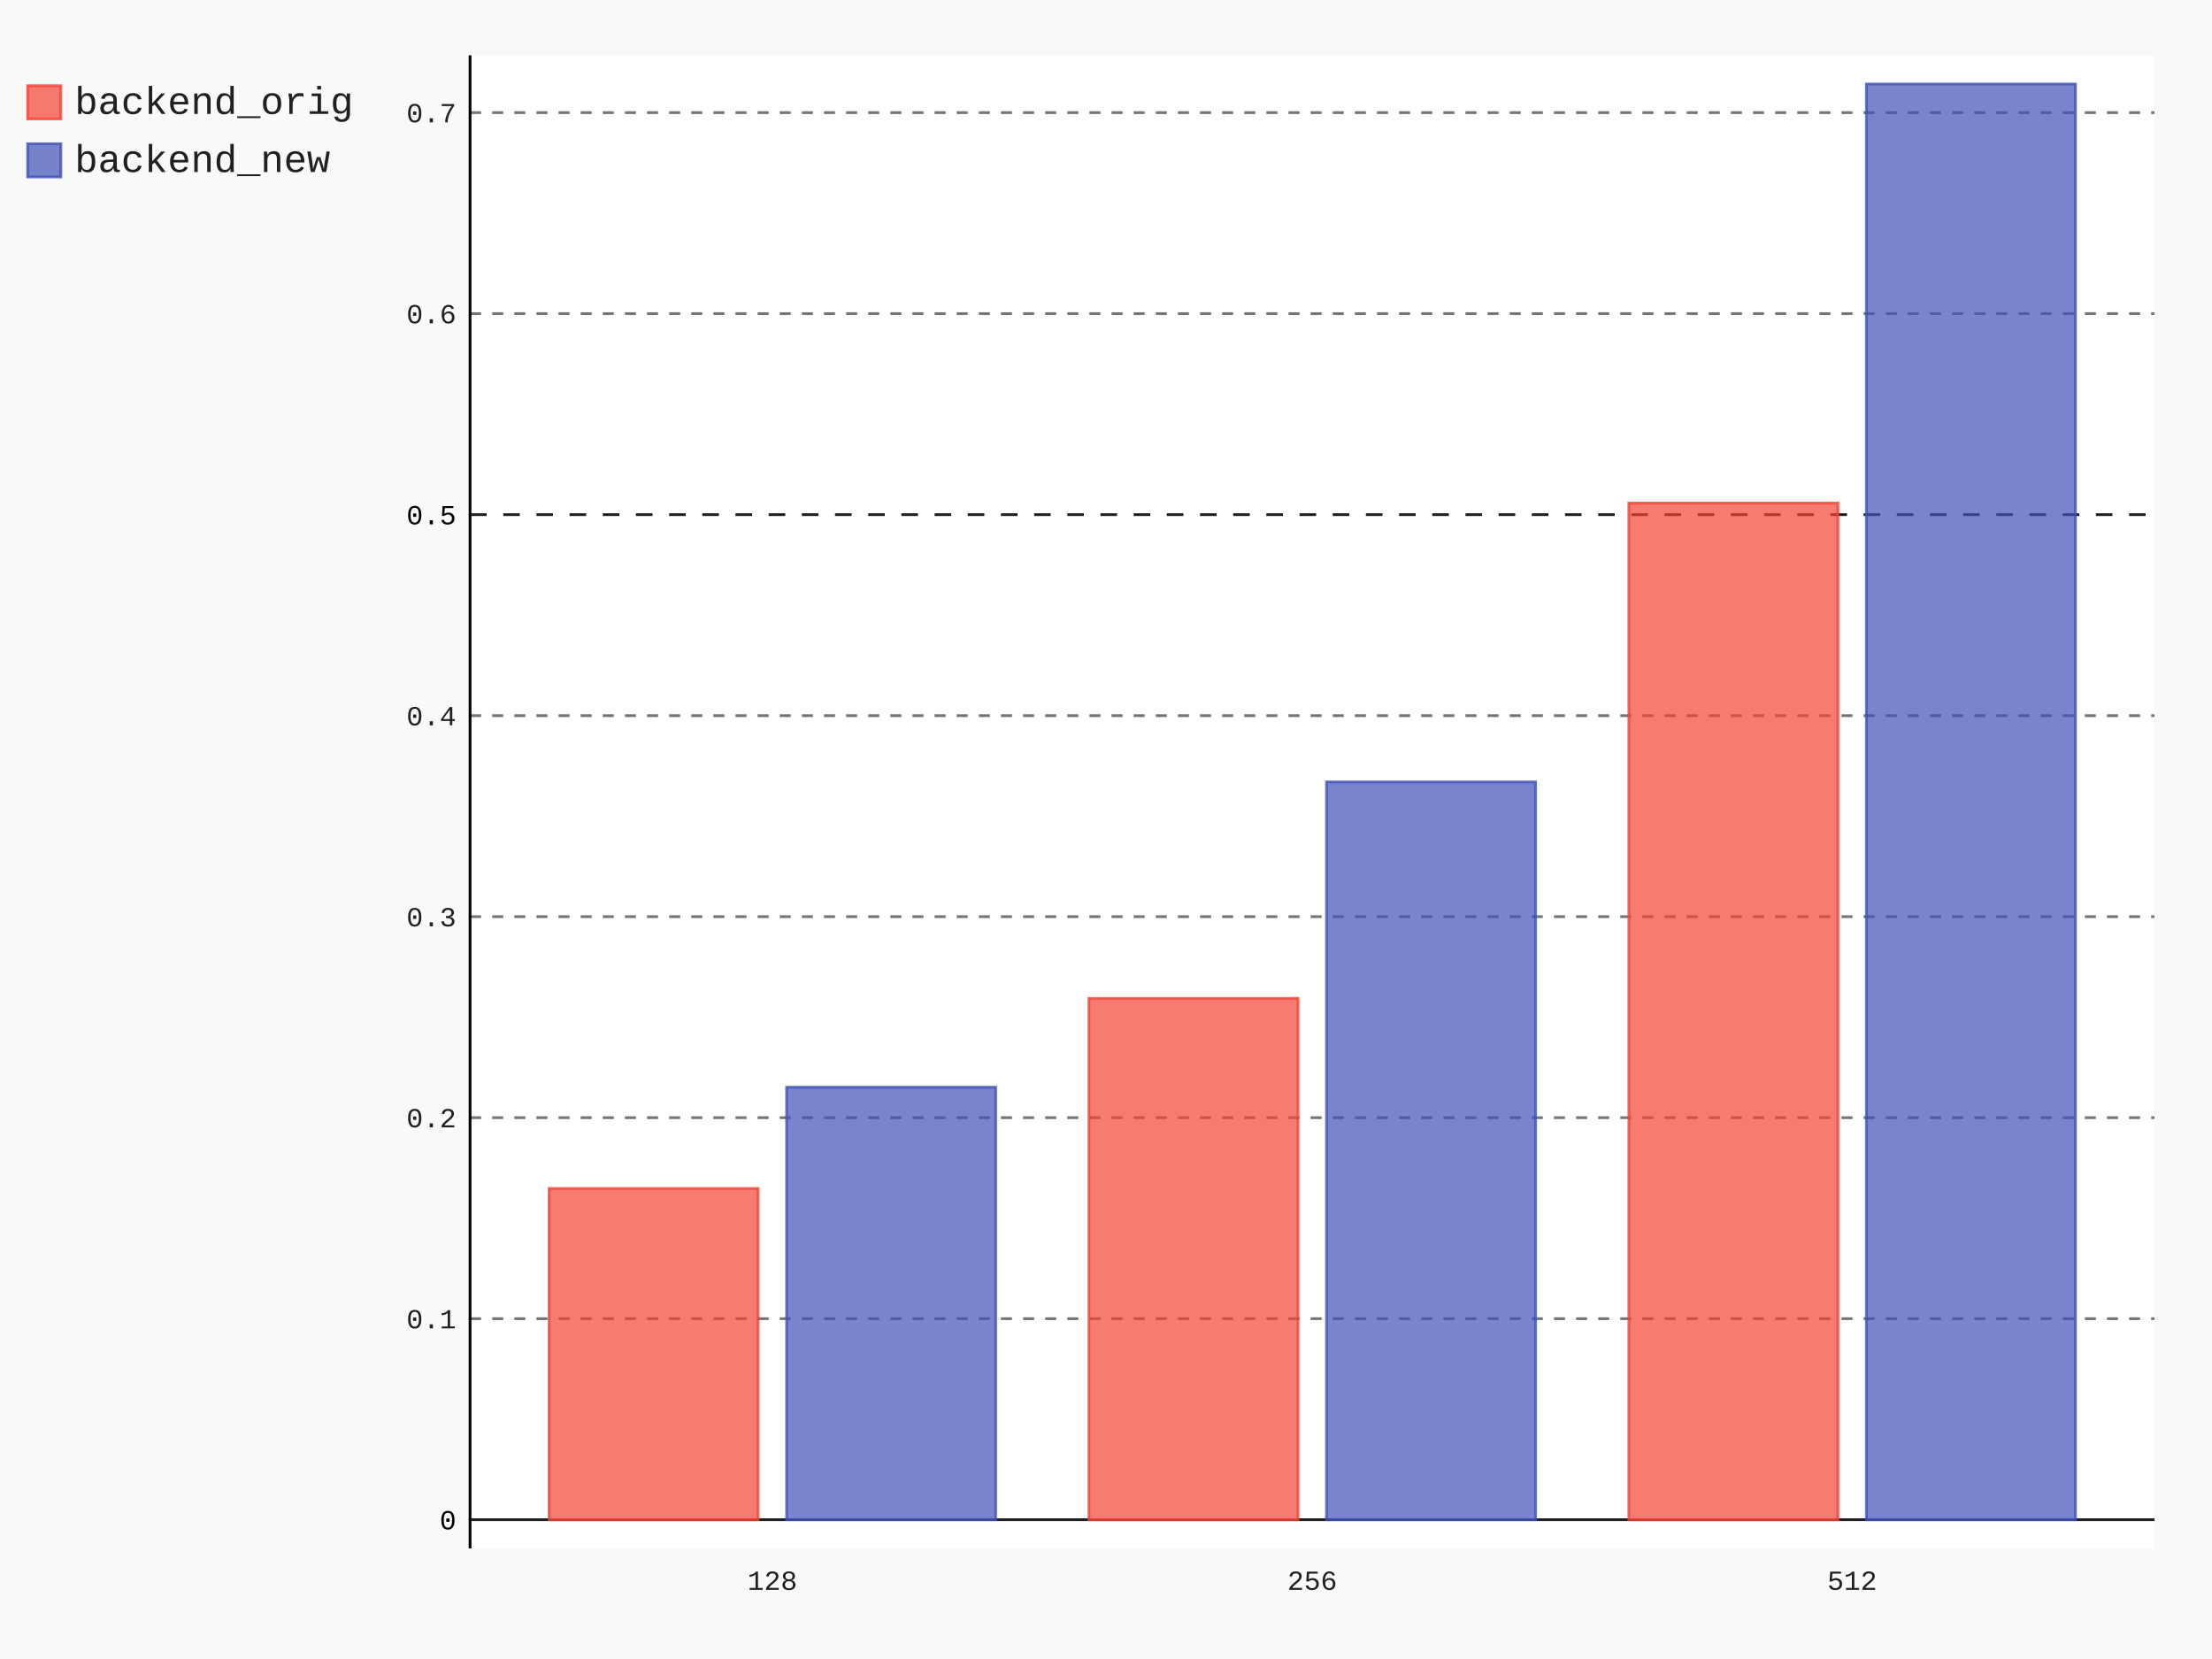
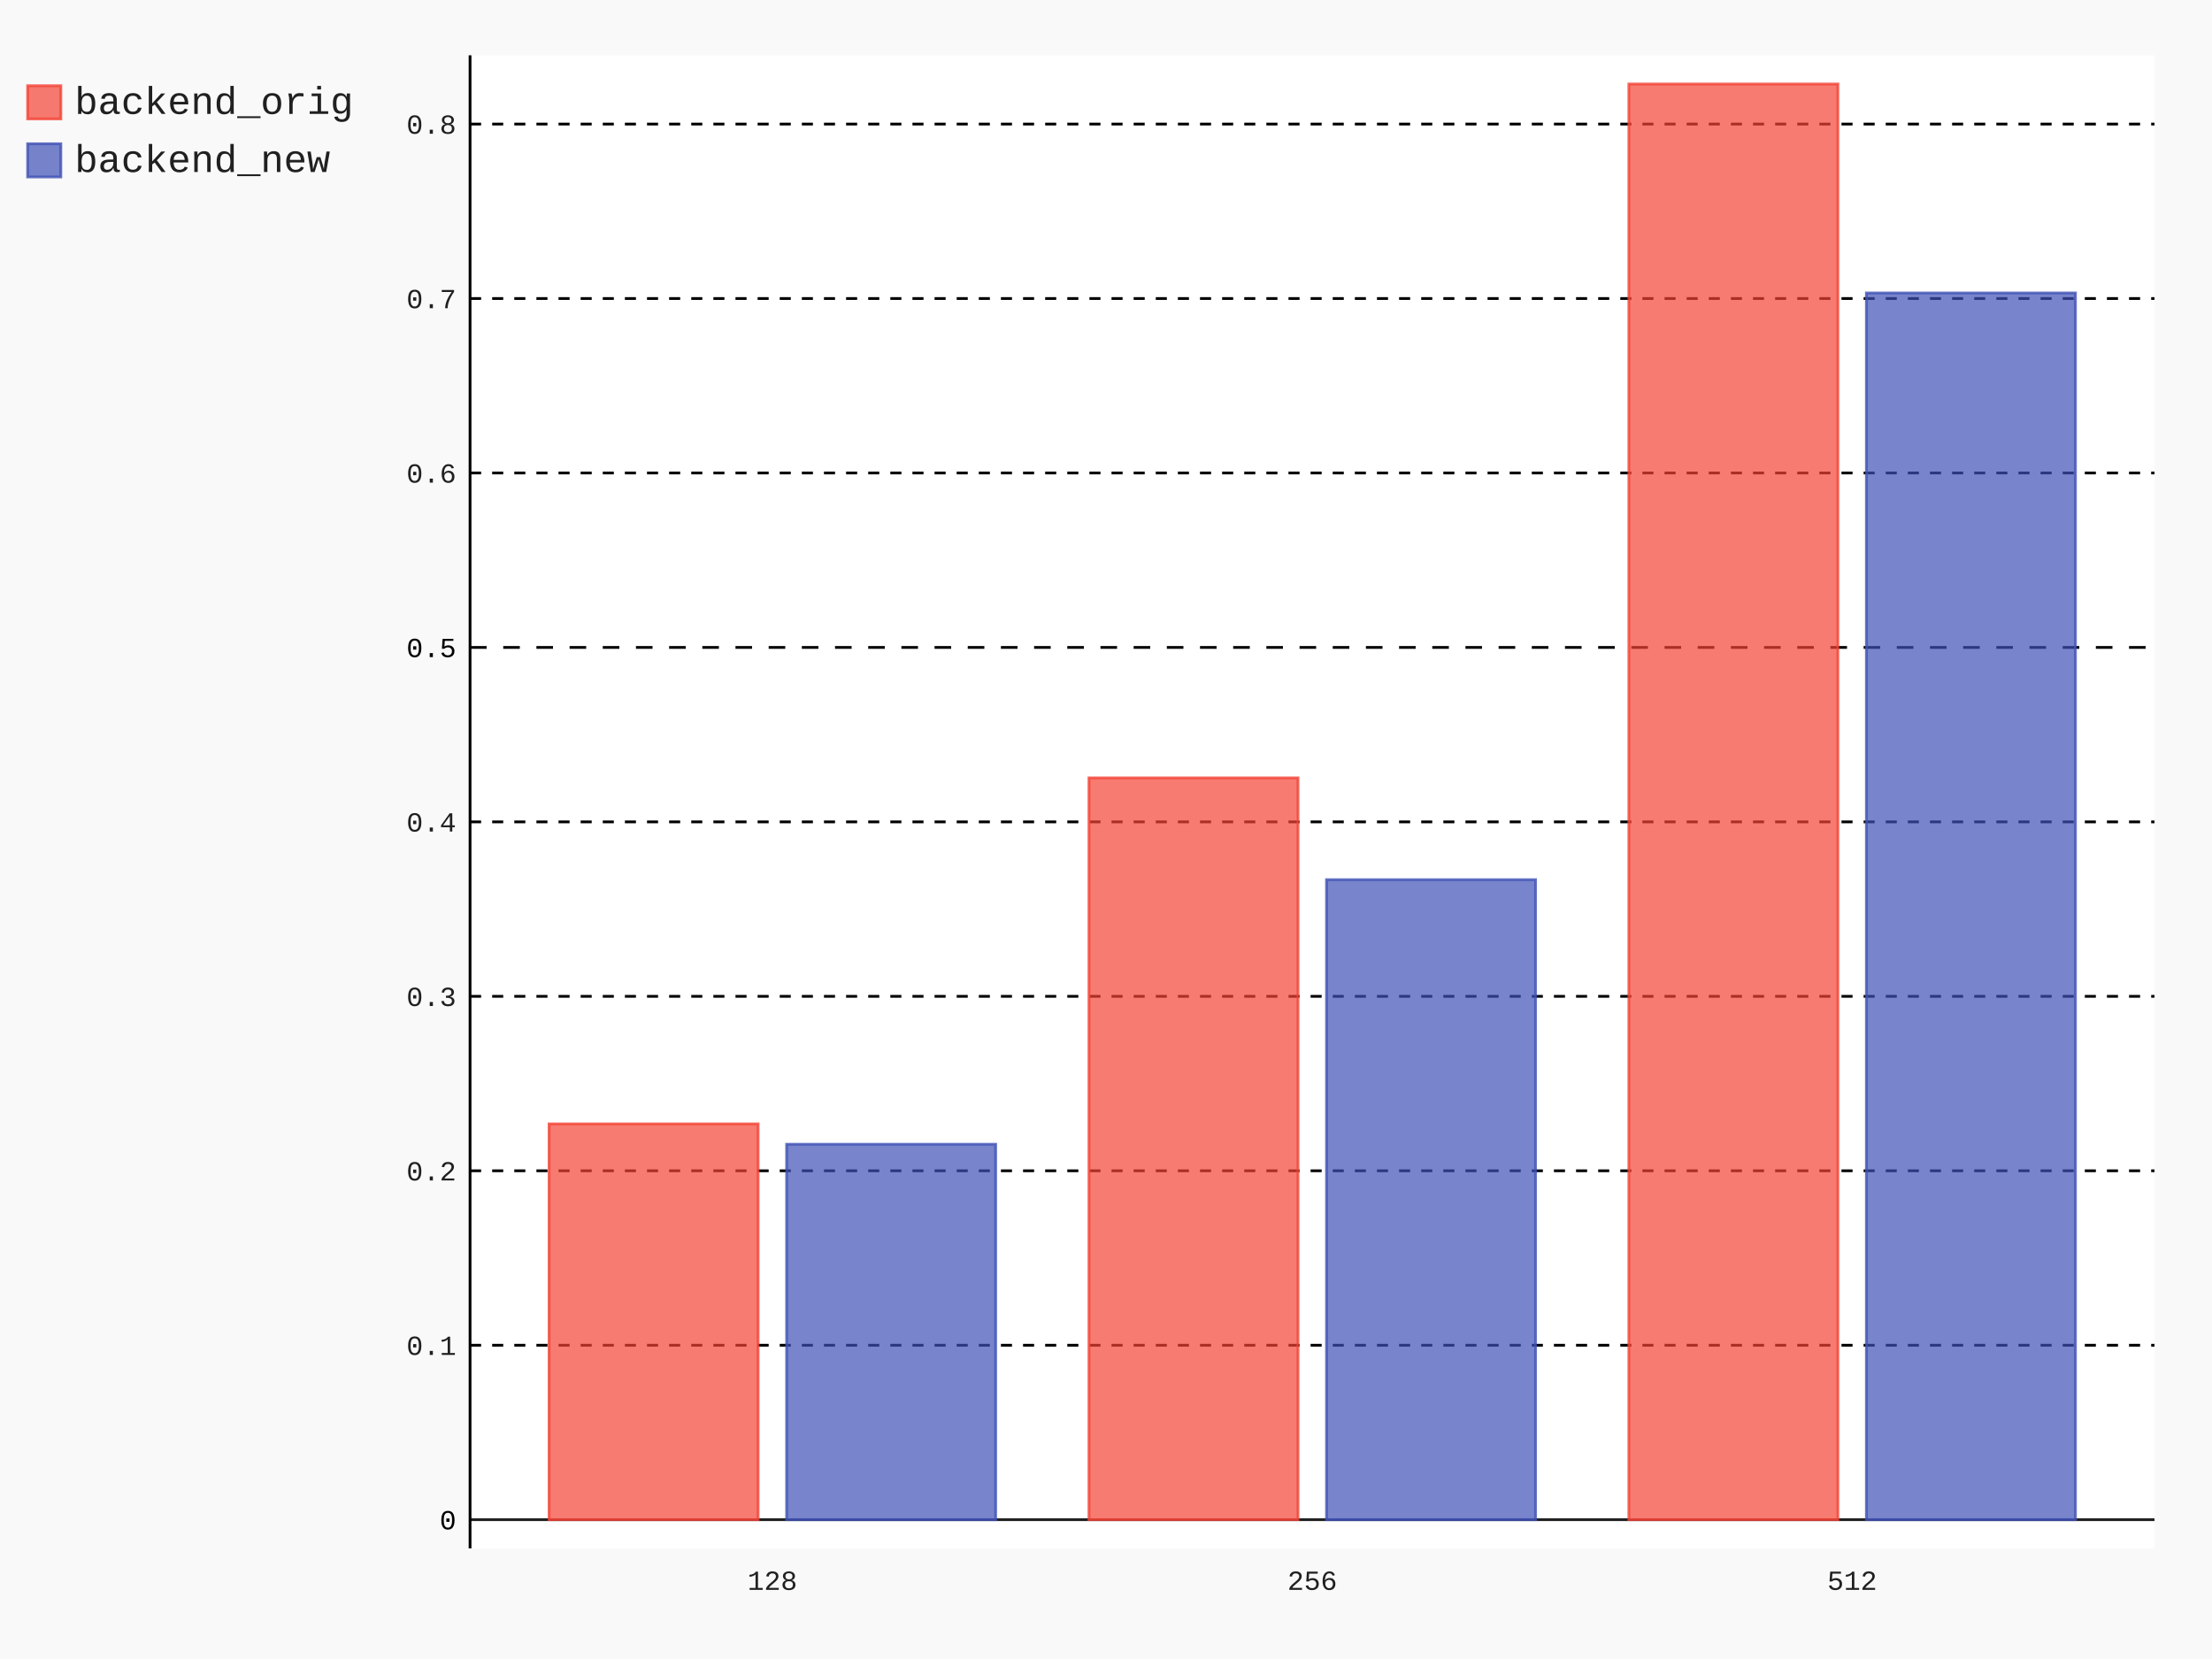
- <svg xmlns="http://www.w3.org/2000/svg" id="chart-31c07e32-1692-4121-a4d3-e5718df9333b" class="pygal-chart" viewBox="0 0 800 600">
+ <svg xmlns="http://www.w3.org/2000/svg" id="chart-784d4a79-2be6-4221-abbc-4c7c57410841" class="pygal-chart" viewBox="0 0 800 600">
  <defs>
-     <style type="text/css">#chart-31c07e32-1692-4121-a4d3-e5718df9333b{-webkit-user-select:none;-webkit-font-smoothing:antialiased;font-family:Consolas,"Liberation Mono",Menlo,Courier,monospace}#chart-31c07e32-1692-4121-a4d3-e5718df9333b .title{font-family:Consolas,"Liberation Mono",Menlo,Courier,monospace;font-size:16px}#chart-31c07e32-1692-4121-a4d3-e5718df9333b .legends .legend text{font-family:Consolas,"Liberation Mono",Menlo,Courier,monospace;font-size:14px}#chart-31c07e32-1692-4121-a4d3-e5718df9333b .axis text{font-family:Consolas,"Liberation Mono",Menlo,Courier,monospace;font-size:10px}#chart-31c07e32-1692-4121-a4d3-e5718df9333b .axis text.major{font-family:Consolas,"Liberation Mono",Menlo,Courier,monospace;font-size:10px}#chart-31c07e32-1692-4121-a4d3-e5718df9333b .text-overlay text.value{font-family:Consolas,"Liberation Mono",Menlo,Courier,monospace;font-size:16px}#chart-31c07e32-1692-4121-a4d3-e5718df9333b .text-overlay text.label{font-family:Consolas,"Liberation Mono",Menlo,Courier,monospace;font-size:10px}#chart-31c07e32-1692-4121-a4d3-e5718df9333b .tooltip{font-family:Consolas,"Liberation Mono",Menlo,Courier,monospace;font-size:14px}#chart-31c07e32-1692-4121-a4d3-e5718df9333b text.no_data{font-family:Consolas,"Liberation Mono",Menlo,Courier,monospace;font-size:64px}
- #chart-31c07e32-1692-4121-a4d3-e5718df9333b{background-color:rgba(249,249,249,1)}#chart-31c07e32-1692-4121-a4d3-e5718df9333b path,#chart-31c07e32-1692-4121-a4d3-e5718df9333b line,#chart-31c07e32-1692-4121-a4d3-e5718df9333b rect,#chart-31c07e32-1692-4121-a4d3-e5718df9333b circle{-webkit-transition:150ms;-moz-transition:150ms;transition:150ms}#chart-31c07e32-1692-4121-a4d3-e5718df9333b .graph &gt; .background{fill:rgba(249,249,249,1)}#chart-31c07e32-1692-4121-a4d3-e5718df9333b .plot &gt; .background{fill:rgba(255,255,255,1)}#chart-31c07e32-1692-4121-a4d3-e5718df9333b .graph{fill:rgba(0,0,0,.87)}#chart-31c07e32-1692-4121-a4d3-e5718df9333b text.no_data{fill:rgba(0,0,0,1)}#chart-31c07e32-1692-4121-a4d3-e5718df9333b .title{fill:rgba(0,0,0,1)}#chart-31c07e32-1692-4121-a4d3-e5718df9333b .legends .legend text{fill:rgba(0,0,0,.87)}#chart-31c07e32-1692-4121-a4d3-e5718df9333b .legends .legend:hover text{fill:rgba(0,0,0,1)}#chart-31c07e32-1692-4121-a4d3-e5718df9333b .axis .line{stroke:rgba(0,0,0,1)}#chart-31c07e32-1692-4121-a4d3-e5718df9333b .axis .guide.line{stroke:rgba(0,0,0,.54)}#chart-31c07e32-1692-4121-a4d3-e5718df9333b .axis .major.line{stroke:rgba(0,0,0,.87)}#chart-31c07e32-1692-4121-a4d3-e5718df9333b .axis text.major{fill:rgba(0,0,0,1)}#chart-31c07e32-1692-4121-a4d3-e5718df9333b .axis.y .guides:hover .guide.line,#chart-31c07e32-1692-4121-a4d3-e5718df9333b .line-graph .axis.x .guides:hover .guide.line,#chart-31c07e32-1692-4121-a4d3-e5718df9333b .stackedline-graph .axis.x .guides:hover .guide.line,#chart-31c07e32-1692-4121-a4d3-e5718df9333b .xy-graph .axis.x .guides:hover .guide.line{stroke:rgba(0,0,0,1)}#chart-31c07e32-1692-4121-a4d3-e5718df9333b .axis .guides:hover text{fill:rgba(0,0,0,1)}#chart-31c07e32-1692-4121-a4d3-e5718df9333b .reactive{fill-opacity:.7;stroke-opacity:.8}#chart-31c07e32-1692-4121-a4d3-e5718df9333b .ci{stroke:rgba(0,0,0,.87)}#chart-31c07e32-1692-4121-a4d3-e5718df9333b .reactive.active,#chart-31c07e32-1692-4121-a4d3-e5718df9333b .active .reactive{fill-opacity:.8;stroke-opacity:.9;stroke-width:4}#chart-31c07e32-1692-4121-a4d3-e5718df9333b .ci .reactive.active{stroke-width:1.5}#chart-31c07e32-1692-4121-a4d3-e5718df9333b .series text{fill:rgba(0,0,0,1)}#chart-31c07e32-1692-4121-a4d3-e5718df9333b .tooltip rect{fill:rgba(255,255,255,1);stroke:rgba(0,0,0,1);-webkit-transition:opacity 150ms;-moz-transition:opacity 150ms;transition:opacity 150ms}#chart-31c07e32-1692-4121-a4d3-e5718df9333b .tooltip .label{fill:rgba(0,0,0,.87)}#chart-31c07e32-1692-4121-a4d3-e5718df9333b .tooltip .label{fill:rgba(0,0,0,.87)}#chart-31c07e32-1692-4121-a4d3-e5718df9333b .tooltip .legend{font-size:.8em;fill:rgba(0,0,0,.54)}#chart-31c07e32-1692-4121-a4d3-e5718df9333b .tooltip .x_label{font-size:.6em;fill:rgba(0,0,0,1)}#chart-31c07e32-1692-4121-a4d3-e5718df9333b .tooltip .xlink{font-size:.5em;text-decoration:underline}#chart-31c07e32-1692-4121-a4d3-e5718df9333b .tooltip .value{font-size:1.5em}#chart-31c07e32-1692-4121-a4d3-e5718df9333b .bound{font-size:.5em}#chart-31c07e32-1692-4121-a4d3-e5718df9333b .max-value{font-size:.75em;fill:rgba(0,0,0,.54)}#chart-31c07e32-1692-4121-a4d3-e5718df9333b .map-element{fill:rgba(255,255,255,1);stroke:rgba(0,0,0,.54) !important}#chart-31c07e32-1692-4121-a4d3-e5718df9333b .map-element .reactive{fill-opacity:inherit;stroke-opacity:inherit}#chart-31c07e32-1692-4121-a4d3-e5718df9333b .color-0,#chart-31c07e32-1692-4121-a4d3-e5718df9333b .color-0 a:visited{stroke:#F44336;fill:#F44336}#chart-31c07e32-1692-4121-a4d3-e5718df9333b .color-1,#chart-31c07e32-1692-4121-a4d3-e5718df9333b .color-1 a:visited{stroke:#3F51B5;fill:#3F51B5}#chart-31c07e32-1692-4121-a4d3-e5718df9333b .text-overlay .color-0 text{fill:black}#chart-31c07e32-1692-4121-a4d3-e5718df9333b .text-overlay .color-1 text{fill:black}
- #chart-31c07e32-1692-4121-a4d3-e5718df9333b text.no_data{text-anchor:middle}#chart-31c07e32-1692-4121-a4d3-e5718df9333b .guide.line{fill:none}#chart-31c07e32-1692-4121-a4d3-e5718df9333b .centered{text-anchor:middle}#chart-31c07e32-1692-4121-a4d3-e5718df9333b .title{text-anchor:middle}#chart-31c07e32-1692-4121-a4d3-e5718df9333b .legends .legend text{fill-opacity:1}#chart-31c07e32-1692-4121-a4d3-e5718df9333b .axis.x text{text-anchor:middle}#chart-31c07e32-1692-4121-a4d3-e5718df9333b .axis.x:not(.web) text[transform]{text-anchor:start}#chart-31c07e32-1692-4121-a4d3-e5718df9333b .axis.x:not(.web) text[transform].backwards{text-anchor:end}#chart-31c07e32-1692-4121-a4d3-e5718df9333b .axis.y text{text-anchor:end}#chart-31c07e32-1692-4121-a4d3-e5718df9333b .axis.y text[transform].backwards{text-anchor:start}#chart-31c07e32-1692-4121-a4d3-e5718df9333b .axis.y2 text{text-anchor:start}#chart-31c07e32-1692-4121-a4d3-e5718df9333b .axis.y2 text[transform].backwards{text-anchor:end}#chart-31c07e32-1692-4121-a4d3-e5718df9333b .axis .guide.line{stroke-dasharray:4,4}#chart-31c07e32-1692-4121-a4d3-e5718df9333b .axis .major.guide.line{stroke-dasharray:6,6}#chart-31c07e32-1692-4121-a4d3-e5718df9333b .horizontal .axis.y .guide.line,#chart-31c07e32-1692-4121-a4d3-e5718df9333b .horizontal .axis.y2 .guide.line,#chart-31c07e32-1692-4121-a4d3-e5718df9333b .vertical .axis.x .guide.line{opacity:0}#chart-31c07e32-1692-4121-a4d3-e5718df9333b .horizontal .axis.always_show .guide.line,#chart-31c07e32-1692-4121-a4d3-e5718df9333b .vertical .axis.always_show .guide.line{opacity:1 !important}#chart-31c07e32-1692-4121-a4d3-e5718df9333b .axis.y .guides:hover .guide.line,#chart-31c07e32-1692-4121-a4d3-e5718df9333b .axis.y2 .guides:hover .guide.line,#chart-31c07e32-1692-4121-a4d3-e5718df9333b .axis.x .guides:hover .guide.line{opacity:1}#chart-31c07e32-1692-4121-a4d3-e5718df9333b .axis .guides:hover text{opacity:1}#chart-31c07e32-1692-4121-a4d3-e5718df9333b .nofill{fill:none}#chart-31c07e32-1692-4121-a4d3-e5718df9333b .subtle-fill{fill-opacity:.2}#chart-31c07e32-1692-4121-a4d3-e5718df9333b .dot{stroke-width:1px;fill-opacity:1}#chart-31c07e32-1692-4121-a4d3-e5718df9333b .dot.active{stroke-width:5px}#chart-31c07e32-1692-4121-a4d3-e5718df9333b .dot.negative{fill:transparent}#chart-31c07e32-1692-4121-a4d3-e5718df9333b text,#chart-31c07e32-1692-4121-a4d3-e5718df9333b tspan{stroke:none !important}#chart-31c07e32-1692-4121-a4d3-e5718df9333b .series text.active{opacity:1}#chart-31c07e32-1692-4121-a4d3-e5718df9333b .tooltip rect{fill-opacity:.95;stroke-width:.5}#chart-31c07e32-1692-4121-a4d3-e5718df9333b .tooltip text{fill-opacity:1}#chart-31c07e32-1692-4121-a4d3-e5718df9333b .showable{visibility:hidden}#chart-31c07e32-1692-4121-a4d3-e5718df9333b .showable.shown{visibility:visible}#chart-31c07e32-1692-4121-a4d3-e5718df9333b .gauge-background{fill:rgba(229,229,229,1);stroke:none}#chart-31c07e32-1692-4121-a4d3-e5718df9333b .bg-lines{stroke:rgba(249,249,249,1);stroke-width:2px}</style>
+     <style type="text/css">#chart-784d4a79-2be6-4221-abbc-4c7c57410841{-webkit-user-select:none;-webkit-font-smoothing:antialiased;font-family:Consolas,"Liberation Mono",Menlo,Courier,monospace}#chart-784d4a79-2be6-4221-abbc-4c7c57410841 .title{font-family:Consolas,"Liberation Mono",Menlo,Courier,monospace;font-size:16px}#chart-784d4a79-2be6-4221-abbc-4c7c57410841 .legends .legend text{font-family:Consolas,"Liberation Mono",Menlo,Courier,monospace;font-size:14px}#chart-784d4a79-2be6-4221-abbc-4c7c57410841 .axis text{font-family:Consolas,"Liberation Mono",Menlo,Courier,monospace;font-size:10px}#chart-784d4a79-2be6-4221-abbc-4c7c57410841 .axis text.major{font-family:Consolas,"Liberation Mono",Menlo,Courier,monospace;font-size:10px}#chart-784d4a79-2be6-4221-abbc-4c7c57410841 .text-overlay text.value{font-family:Consolas,"Liberation Mono",Menlo,Courier,monospace;font-size:16px}#chart-784d4a79-2be6-4221-abbc-4c7c57410841 .text-overlay text.label{font-family:Consolas,"Liberation Mono",Menlo,Courier,monospace;font-size:10px}#chart-784d4a79-2be6-4221-abbc-4c7c57410841 .tooltip{font-family:Consolas,"Liberation Mono",Menlo,Courier,monospace;font-size:14px}#chart-784d4a79-2be6-4221-abbc-4c7c57410841 text.no_data{font-family:Consolas,"Liberation Mono",Menlo,Courier,monospace;font-size:64px}
+ #chart-784d4a79-2be6-4221-abbc-4c7c57410841{background-color:rgba(249,249,249,1)}#chart-784d4a79-2be6-4221-abbc-4c7c57410841 path,#chart-784d4a79-2be6-4221-abbc-4c7c57410841 line,#chart-784d4a79-2be6-4221-abbc-4c7c57410841 rect,#chart-784d4a79-2be6-4221-abbc-4c7c57410841 circle{-webkit-transition:150ms;-moz-transition:150ms;transition:150ms}#chart-784d4a79-2be6-4221-abbc-4c7c57410841 .graph &gt; .background{fill:rgba(249,249,249,1)}#chart-784d4a79-2be6-4221-abbc-4c7c57410841 .plot &gt; .background{fill:rgba(255,255,255,1)}#chart-784d4a79-2be6-4221-abbc-4c7c57410841 .graph{fill:rgba(0,0,0,.87)}#chart-784d4a79-2be6-4221-abbc-4c7c57410841 text.no_data{fill:rgba(0,0,0,1)}#chart-784d4a79-2be6-4221-abbc-4c7c57410841 .title{fill:rgba(0,0,0,1)}#chart-784d4a79-2be6-4221-abbc-4c7c57410841 .legends .legend text{fill:rgba(0,0,0,.87)}#chart-784d4a79-2be6-4221-abbc-4c7c57410841 .legends .legend:hover text{fill:rgba(0,0,0,1)}#chart-784d4a79-2be6-4221-abbc-4c7c57410841 .axis .line{stroke:rgba(0,0,0,1)}#chart-784d4a79-2be6-4221-abbc-4c7c57410841 .axis .guide.line{stroke:rgba(0,0,0,.54)}#chart-784d4a79-2be6-4221-abbc-4c7c57410841 .axis .major.line{stroke:rgba(0,0,0,.87)}#chart-784d4a79-2be6-4221-abbc-4c7c57410841 .axis text.major{fill:rgba(0,0,0,1)}#chart-784d4a79-2be6-4221-abbc-4c7c57410841 .axis.y .guides:hover .guide.line,#chart-784d4a79-2be6-4221-abbc-4c7c57410841 .line-graph .axis.x .guides:hover .guide.line,#chart-784d4a79-2be6-4221-abbc-4c7c57410841 .stackedline-graph .axis.x .guides:hover .guide.line,#chart-784d4a79-2be6-4221-abbc-4c7c57410841 .xy-graph .axis.x .guides:hover .guide.line{stroke:rgba(0,0,0,1)}#chart-784d4a79-2be6-4221-abbc-4c7c57410841 .axis .guides:hover text{fill:rgba(0,0,0,1)}#chart-784d4a79-2be6-4221-abbc-4c7c57410841 .reactive{fill-opacity:.7;stroke-opacity:.8;stroke-width:1}#chart-784d4a79-2be6-4221-abbc-4c7c57410841 .ci{stroke:rgba(0,0,0,.87)}#chart-784d4a79-2be6-4221-abbc-4c7c57410841 .reactive.active,#chart-784d4a79-2be6-4221-abbc-4c7c57410841 .active .reactive{fill-opacity:.8;stroke-opacity:.9;stroke-width:4}#chart-784d4a79-2be6-4221-abbc-4c7c57410841 .ci .reactive.active{stroke-width:1.5}#chart-784d4a79-2be6-4221-abbc-4c7c57410841 .series text{fill:rgba(0,0,0,1)}#chart-784d4a79-2be6-4221-abbc-4c7c57410841 .tooltip rect{fill:rgba(255,255,255,1);stroke:rgba(0,0,0,1);-webkit-transition:opacity 150ms;-moz-transition:opacity 150ms;transition:opacity 150ms}#chart-784d4a79-2be6-4221-abbc-4c7c57410841 .tooltip .label{fill:rgba(0,0,0,.87)}#chart-784d4a79-2be6-4221-abbc-4c7c57410841 .tooltip .label{fill:rgba(0,0,0,.87)}#chart-784d4a79-2be6-4221-abbc-4c7c57410841 .tooltip .legend{font-size:.8em;fill:rgba(0,0,0,.54)}#chart-784d4a79-2be6-4221-abbc-4c7c57410841 .tooltip .x_label{font-size:.6em;fill:rgba(0,0,0,1)}#chart-784d4a79-2be6-4221-abbc-4c7c57410841 .tooltip .xlink{font-size:.5em;text-decoration:underline}#chart-784d4a79-2be6-4221-abbc-4c7c57410841 .tooltip .value{font-size:1.5em}#chart-784d4a79-2be6-4221-abbc-4c7c57410841 .bound{font-size:.5em}#chart-784d4a79-2be6-4221-abbc-4c7c57410841 .max-value{font-size:.75em;fill:rgba(0,0,0,.54)}#chart-784d4a79-2be6-4221-abbc-4c7c57410841 .map-element{fill:rgba(255,255,255,1);stroke:rgba(0,0,0,.54) !important}#chart-784d4a79-2be6-4221-abbc-4c7c57410841 .map-element .reactive{fill-opacity:inherit;stroke-opacity:inherit}#chart-784d4a79-2be6-4221-abbc-4c7c57410841 .color-0,#chart-784d4a79-2be6-4221-abbc-4c7c57410841 .color-0 a:visited{stroke:#F44336;fill:#F44336}#chart-784d4a79-2be6-4221-abbc-4c7c57410841 .color-1,#chart-784d4a79-2be6-4221-abbc-4c7c57410841 .color-1 a:visited{stroke:#3F51B5;fill:#3F51B5}#chart-784d4a79-2be6-4221-abbc-4c7c57410841 .text-overlay .color-0 text{fill:black}#chart-784d4a79-2be6-4221-abbc-4c7c57410841 .text-overlay .color-1 text{fill:black}
+ #chart-784d4a79-2be6-4221-abbc-4c7c57410841 text.no_data{text-anchor:middle}#chart-784d4a79-2be6-4221-abbc-4c7c57410841 .guide.line{fill:none}#chart-784d4a79-2be6-4221-abbc-4c7c57410841 .centered{text-anchor:middle}#chart-784d4a79-2be6-4221-abbc-4c7c57410841 .title{text-anchor:middle}#chart-784d4a79-2be6-4221-abbc-4c7c57410841 .legends .legend text{fill-opacity:1}#chart-784d4a79-2be6-4221-abbc-4c7c57410841 .axis.x text{text-anchor:middle}#chart-784d4a79-2be6-4221-abbc-4c7c57410841 .axis.x:not(.web) text[transform]{text-anchor:start}#chart-784d4a79-2be6-4221-abbc-4c7c57410841 .axis.x:not(.web) text[transform].backwards{text-anchor:end}#chart-784d4a79-2be6-4221-abbc-4c7c57410841 .axis.y text{text-anchor:end}#chart-784d4a79-2be6-4221-abbc-4c7c57410841 .axis.y text[transform].backwards{text-anchor:start}#chart-784d4a79-2be6-4221-abbc-4c7c57410841 .axis.y2 text{text-anchor:start}#chart-784d4a79-2be6-4221-abbc-4c7c57410841 .axis.y2 text[transform].backwards{text-anchor:end}#chart-784d4a79-2be6-4221-abbc-4c7c57410841 .axis .guide.line{stroke-dasharray:4,4;stroke:black}#chart-784d4a79-2be6-4221-abbc-4c7c57410841 .axis .major.guide.line{stroke-dasharray:6,6;stroke:black}#chart-784d4a79-2be6-4221-abbc-4c7c57410841 .horizontal .axis.y .guide.line,#chart-784d4a79-2be6-4221-abbc-4c7c57410841 .horizontal .axis.y2 .guide.line,#chart-784d4a79-2be6-4221-abbc-4c7c57410841 .vertical .axis.x .guide.line{opacity:0}#chart-784d4a79-2be6-4221-abbc-4c7c57410841 .horizontal .axis.always_show .guide.line,#chart-784d4a79-2be6-4221-abbc-4c7c57410841 .vertical .axis.always_show .guide.line{opacity:1 !important}#chart-784d4a79-2be6-4221-abbc-4c7c57410841 .axis.y .guides:hover .guide.line,#chart-784d4a79-2be6-4221-abbc-4c7c57410841 .axis.y2 .guides:hover .guide.line,#chart-784d4a79-2be6-4221-abbc-4c7c57410841 .axis.x .guides:hover .guide.line{opacity:1}#chart-784d4a79-2be6-4221-abbc-4c7c57410841 .axis .guides:hover text{opacity:1}#chart-784d4a79-2be6-4221-abbc-4c7c57410841 .nofill{fill:none}#chart-784d4a79-2be6-4221-abbc-4c7c57410841 .subtle-fill{fill-opacity:.2}#chart-784d4a79-2be6-4221-abbc-4c7c57410841 .dot{stroke-width:1px;fill-opacity:1;stroke-opacity:1}#chart-784d4a79-2be6-4221-abbc-4c7c57410841 .dot.active{stroke-width:5px}#chart-784d4a79-2be6-4221-abbc-4c7c57410841 .dot.negative{fill:transparent}#chart-784d4a79-2be6-4221-abbc-4c7c57410841 text,#chart-784d4a79-2be6-4221-abbc-4c7c57410841 tspan{stroke:none !important}#chart-784d4a79-2be6-4221-abbc-4c7c57410841 .series text.active{opacity:1}#chart-784d4a79-2be6-4221-abbc-4c7c57410841 .tooltip rect{fill-opacity:.95;stroke-width:.5}#chart-784d4a79-2be6-4221-abbc-4c7c57410841 .tooltip text{fill-opacity:1}#chart-784d4a79-2be6-4221-abbc-4c7c57410841 .showable{visibility:hidden}#chart-784d4a79-2be6-4221-abbc-4c7c57410841 .showable.shown{visibility:visible}#chart-784d4a79-2be6-4221-abbc-4c7c57410841 .gauge-background{fill:rgba(229,229,229,1);stroke:none}#chart-784d4a79-2be6-4221-abbc-4c7c57410841 .bg-lines{stroke:rgba(249,249,249,1);stroke-width:2px}</style>
  </defs>
  <g class="graph bar-graph vertical">
    <rect x="0" y="0" width="800" height="600" class="background" />
    <g transform="translate(170, 20)" class="plot">
      <rect x="0" y="0" width="609.2" height="540" class="background" />
      <g class="axis y always_show">
        <g class="guides">
          <path d="M0 529.615 h609.2" class="axis major line" />
          <text x="-5" y="533.115" class="major">0</text>
        </g>
        <g class="guides">
-           <path d="M0 456.918 h609.2" class="guide line" />
-           <text x="-5" y="460.418" class="">0.1</text>
+           <path d="M0 466.522 h609.2" class="guide line" />
+           <text x="-5" y="470.022" class="">0.1</text>
        </g>
        <g class="guides">
-           <path d="M0 384.221 h609.2" class="guide line" />
-           <text x="-5" y="387.721" class="">0.2</text>
+           <path d="M0 403.429 h609.2" class="guide line" />
+           <text x="-5" y="406.929" class="">0.2</text>
        </g>
        <g class="guides">
-           <path d="M0 311.523 h609.2" class="guide line" />
-           <text x="-5" y="315.023" class="">0.3</text>
+           <path d="M0 340.336 h609.2" class="guide line" />
+           <text x="-5" y="343.836" class="">0.3</text>
        </g>
        <g class="guides">
-           <path d="M0 238.826 h609.2" class="guide line" />
-           <text x="-5" y="242.326" class="">0.4</text>
+           <path d="M0 277.243 h609.2" class="guide line" />
+           <text x="-5" y="280.743" class="">0.4</text>
        </g>
        <g class="guides">
-           <path d="M0 166.129 h609.2" class="major guide line" />
-           <text x="-5" y="169.629" class="major">0.5</text>
+           <path d="M0 214.15 h609.2" class="major guide line" />
+           <text x="-5" y="217.65" class="major">0.5</text>
        </g>
        <g class="guides">
-           <path d="M0 93.431 h609.2" class="guide line" />
-           <text x="-5" y="96.931" class="">0.6</text>
+           <path d="M0 151.057 h609.2" class="guide line" />
+           <text x="-5" y="154.557" class="">0.6</text>
        </g>
        <g class="guides">
-           <path d="M0 20.734 h609.2" class="guide line" />
-           <text x="-5" y="24.234" class="">0.7</text>
+           <path d="M0 87.964 h609.2" class="guide line" />
+           <text x="-5" y="91.464" class="">0.7</text>
+         </g>
+         <g class="guides">
+           <path d="M0 24.871 h609.2" class="guide line" />
+           <text x="-5" y="28.371" class="">0.8</text>
        </g>
      </g>
      <g class="axis x">
        <path d="M0 0 v540" class="line" />
        <g class="guides">
          <path d="M109.344 0 v540" class="guide line" />
          <text x="109.344" y="555.0" class="">128</text>
        </g>
        <g class="guides">
          <path d="M304.6 0 v540" class="guide line" />
          <text x="304.6" y="555.0" class="">256</text>
        </g>
        <g class="guides">
          <path d="M499.856 0 v540" class="guide line" />
          <text x="499.856" y="555.0" class="">512</text>
        </g>
      </g>
      <g class="series serie-0 color-0">
        <g class="bars">
          <g class="bar">
-             <rect x="28.586" y="409.822" rx="0" ry="0" width="75.603" height="119.793" class="rect reactive tooltip-trigger" />
+             <rect x="28.586" y="386.462" rx="0" ry="0" width="75.603" height="143.153" class="rect reactive tooltip-trigger" />
          </g>
          <g class="bar">
-             <rect x="223.842" y="341.067" rx="0" ry="0" width="75.603" height="188.549" class="rect reactive tooltip-trigger" />
+             <rect x="223.842" y="261.322" rx="0" ry="0" width="75.603" height="268.293" class="rect reactive tooltip-trigger" />
          </g>
          <g class="bar">
-             <rect x="419.098" y="161.938" rx="0" ry="0" width="75.603" height="367.678" class="rect reactive tooltip-trigger" />
+             <rect x="419.098" y="10.385" rx="0" ry="0" width="75.603" height="519.231" class="rect reactive tooltip-trigger" />
          </g>
        </g>
      </g>
      <g class="series serie-1 color-1">
        <g class="bars">
          <g class="bar">
-             <rect x="114.498" y="373.205" rx="0" ry="0" width="75.603" height="156.411" class="rect reactive tooltip-trigger" />
+             <rect x="114.498" y="393.838" rx="0" ry="0" width="75.603" height="135.777" class="rect reactive tooltip-trigger" />
          </g>
          <g class="bar">
-             <rect x="309.755" y="262.79" rx="0" ry="0" width="75.603" height="266.825" class="rect reactive tooltip-trigger" />
+             <rect x="309.755" y="298.149" rx="0" ry="0" width="75.603" height="231.467" class="rect reactive tooltip-trigger" />
          </g>
          <g class="bar">
-             <rect x="505.011" y="10.385" rx="0" ry="0" width="75.603" height="519.231" class="rect reactive tooltip-trigger" />
+             <rect x="505.011" y="85.956" rx="0" ry="0" width="75.603" height="443.66" class="rect reactive tooltip-trigger" />
          </g>
        </g>
      </g>
    </g>
    <g class="titles" />
    <g transform="translate(170, 20)" class="plot overlay">
      <g class="series serie-0 color-0" />
      <g class="series serie-1 color-1" />
    </g>
    <g transform="translate(170, 20)" class="plot text-overlay">
      <g class="series serie-0 color-0" />
      <g class="series serie-1 color-1" />
    </g>
    <g transform="translate(170, 20)" class="plot tooltip-overlay">
      <g transform="translate(0 0)" style="opacity: 0" class="tooltip">
        <rect rx="0" ry="0" width="0" height="0" class="tooltip-box" />
        <g class="text" />
      </g>
    </g>
    <g transform="translate(10, 30)" class="legends">
      <g id="activate-serie-0" class="legend reactive activate-serie">
        <rect x="0.0" y="1.0" width="12" height="12" class="color-0 reactive" />
        <text x="17.0" y="11.2">backend_orig</text>
      </g>
      <g id="activate-serie-1" class="legend reactive activate-serie">
        <rect x="0.0" y="22.0" width="12" height="12" class="color-1 reactive" />
        <text x="17.0" y="32.2">backend_new</text>
      </g>
    </g>
    <g transform="translate(790, 30)" class="legends" />
  </g>
</svg>
